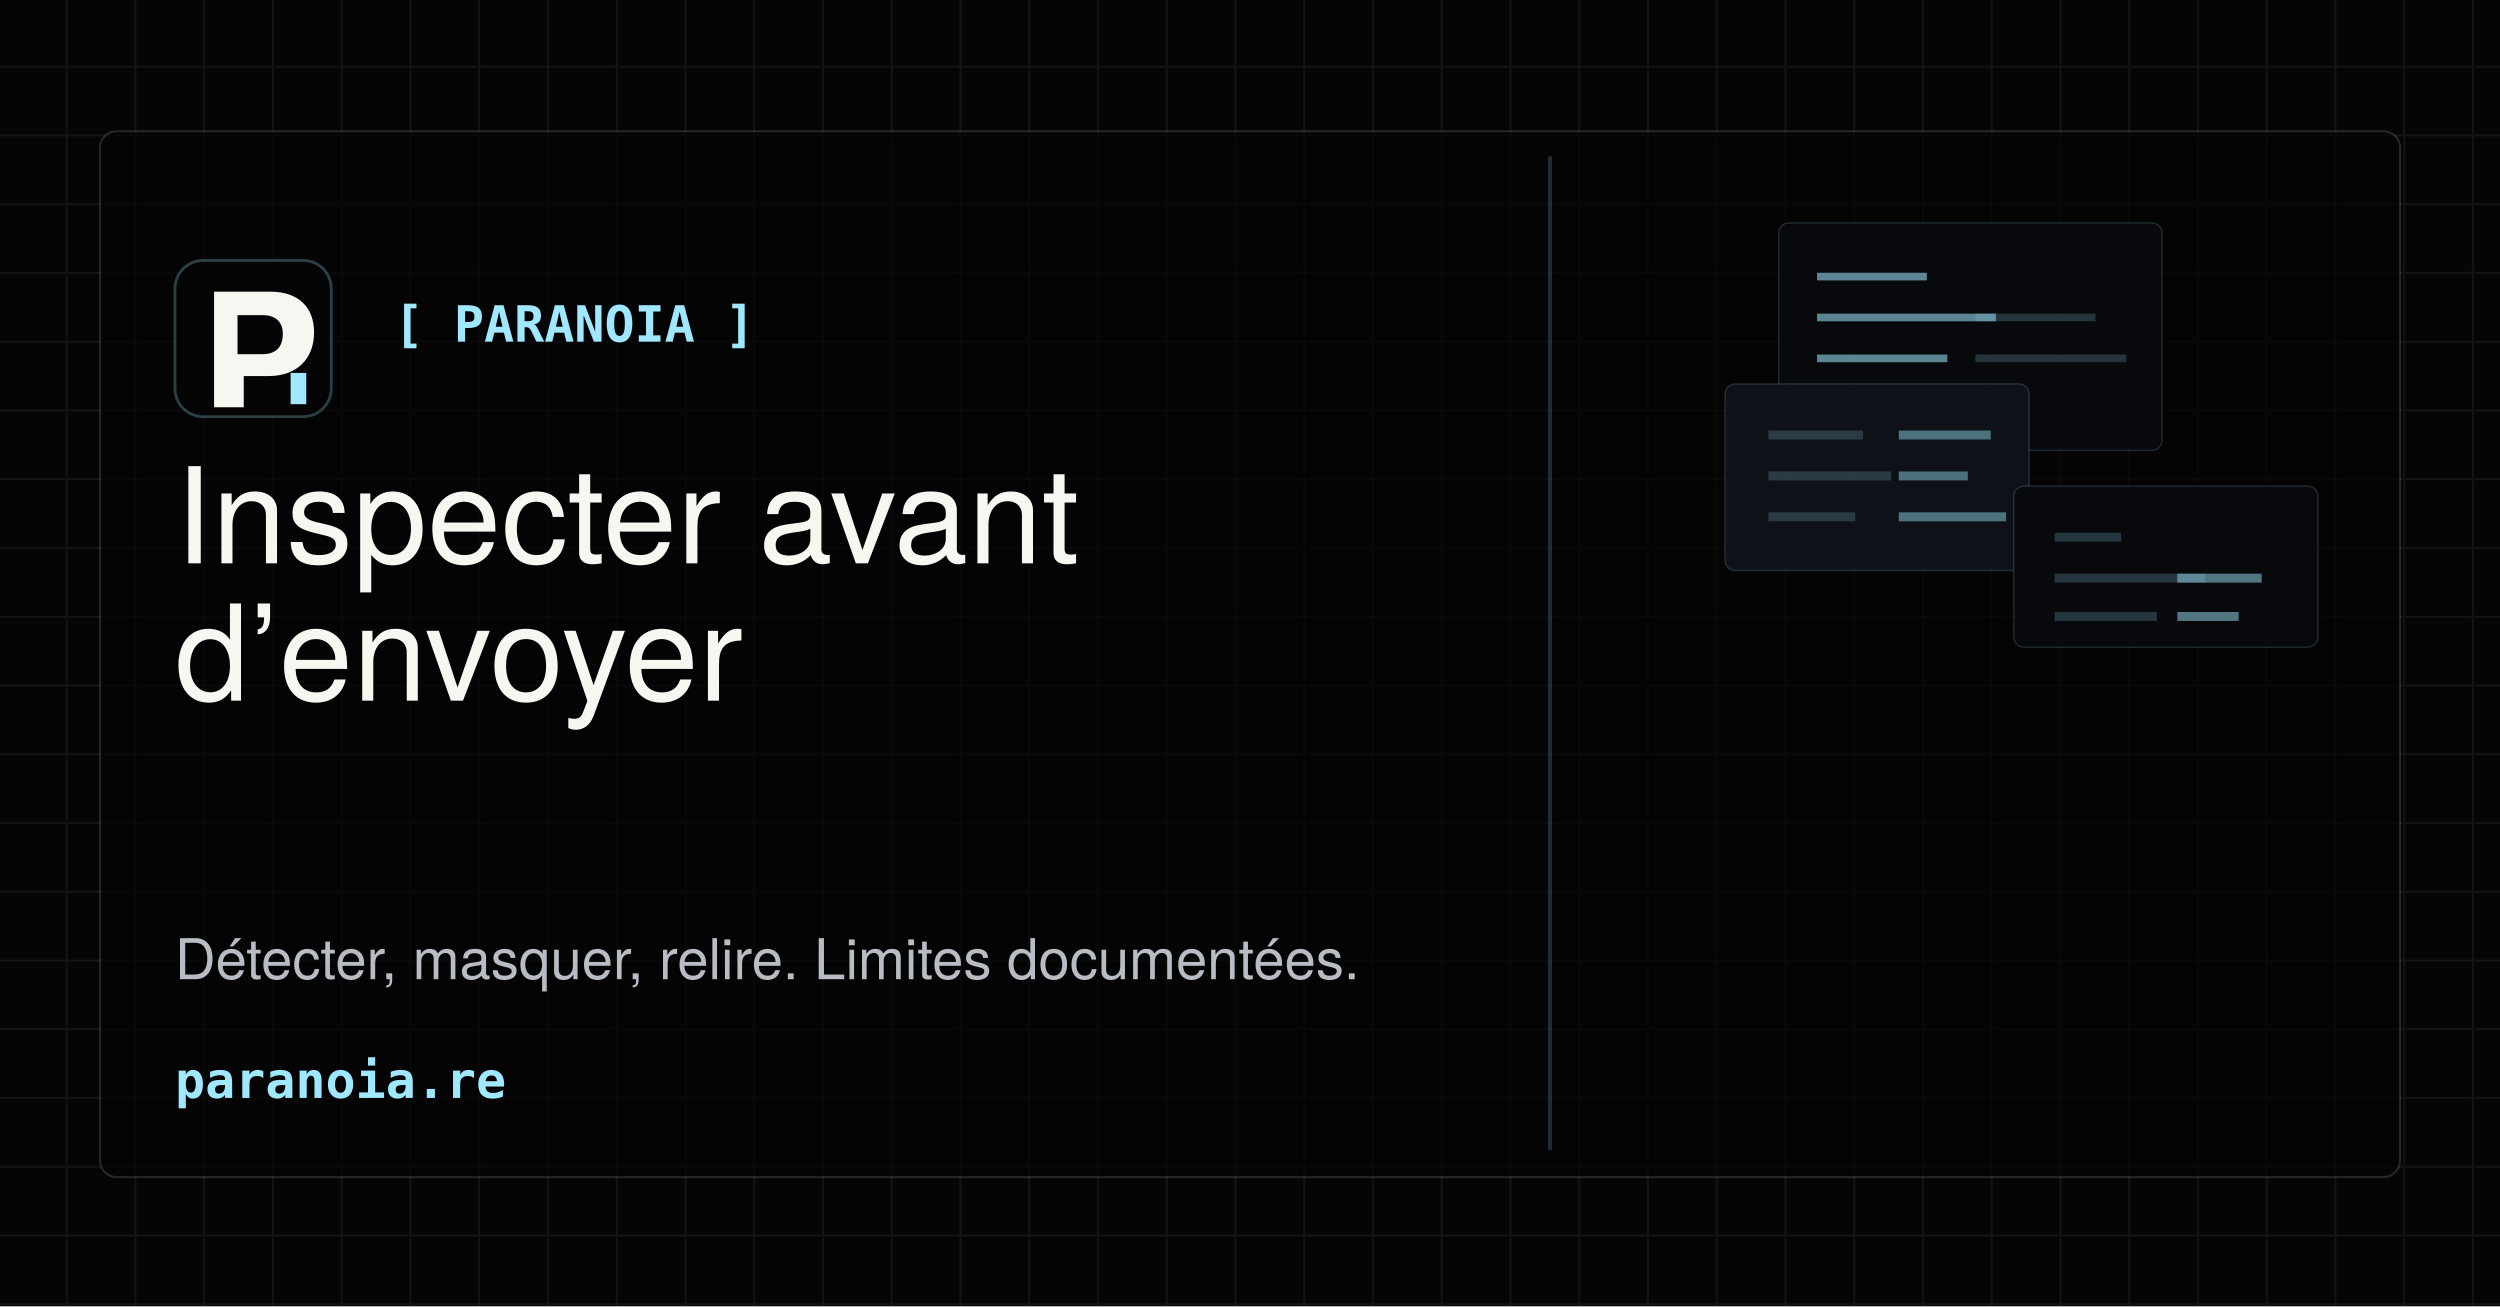
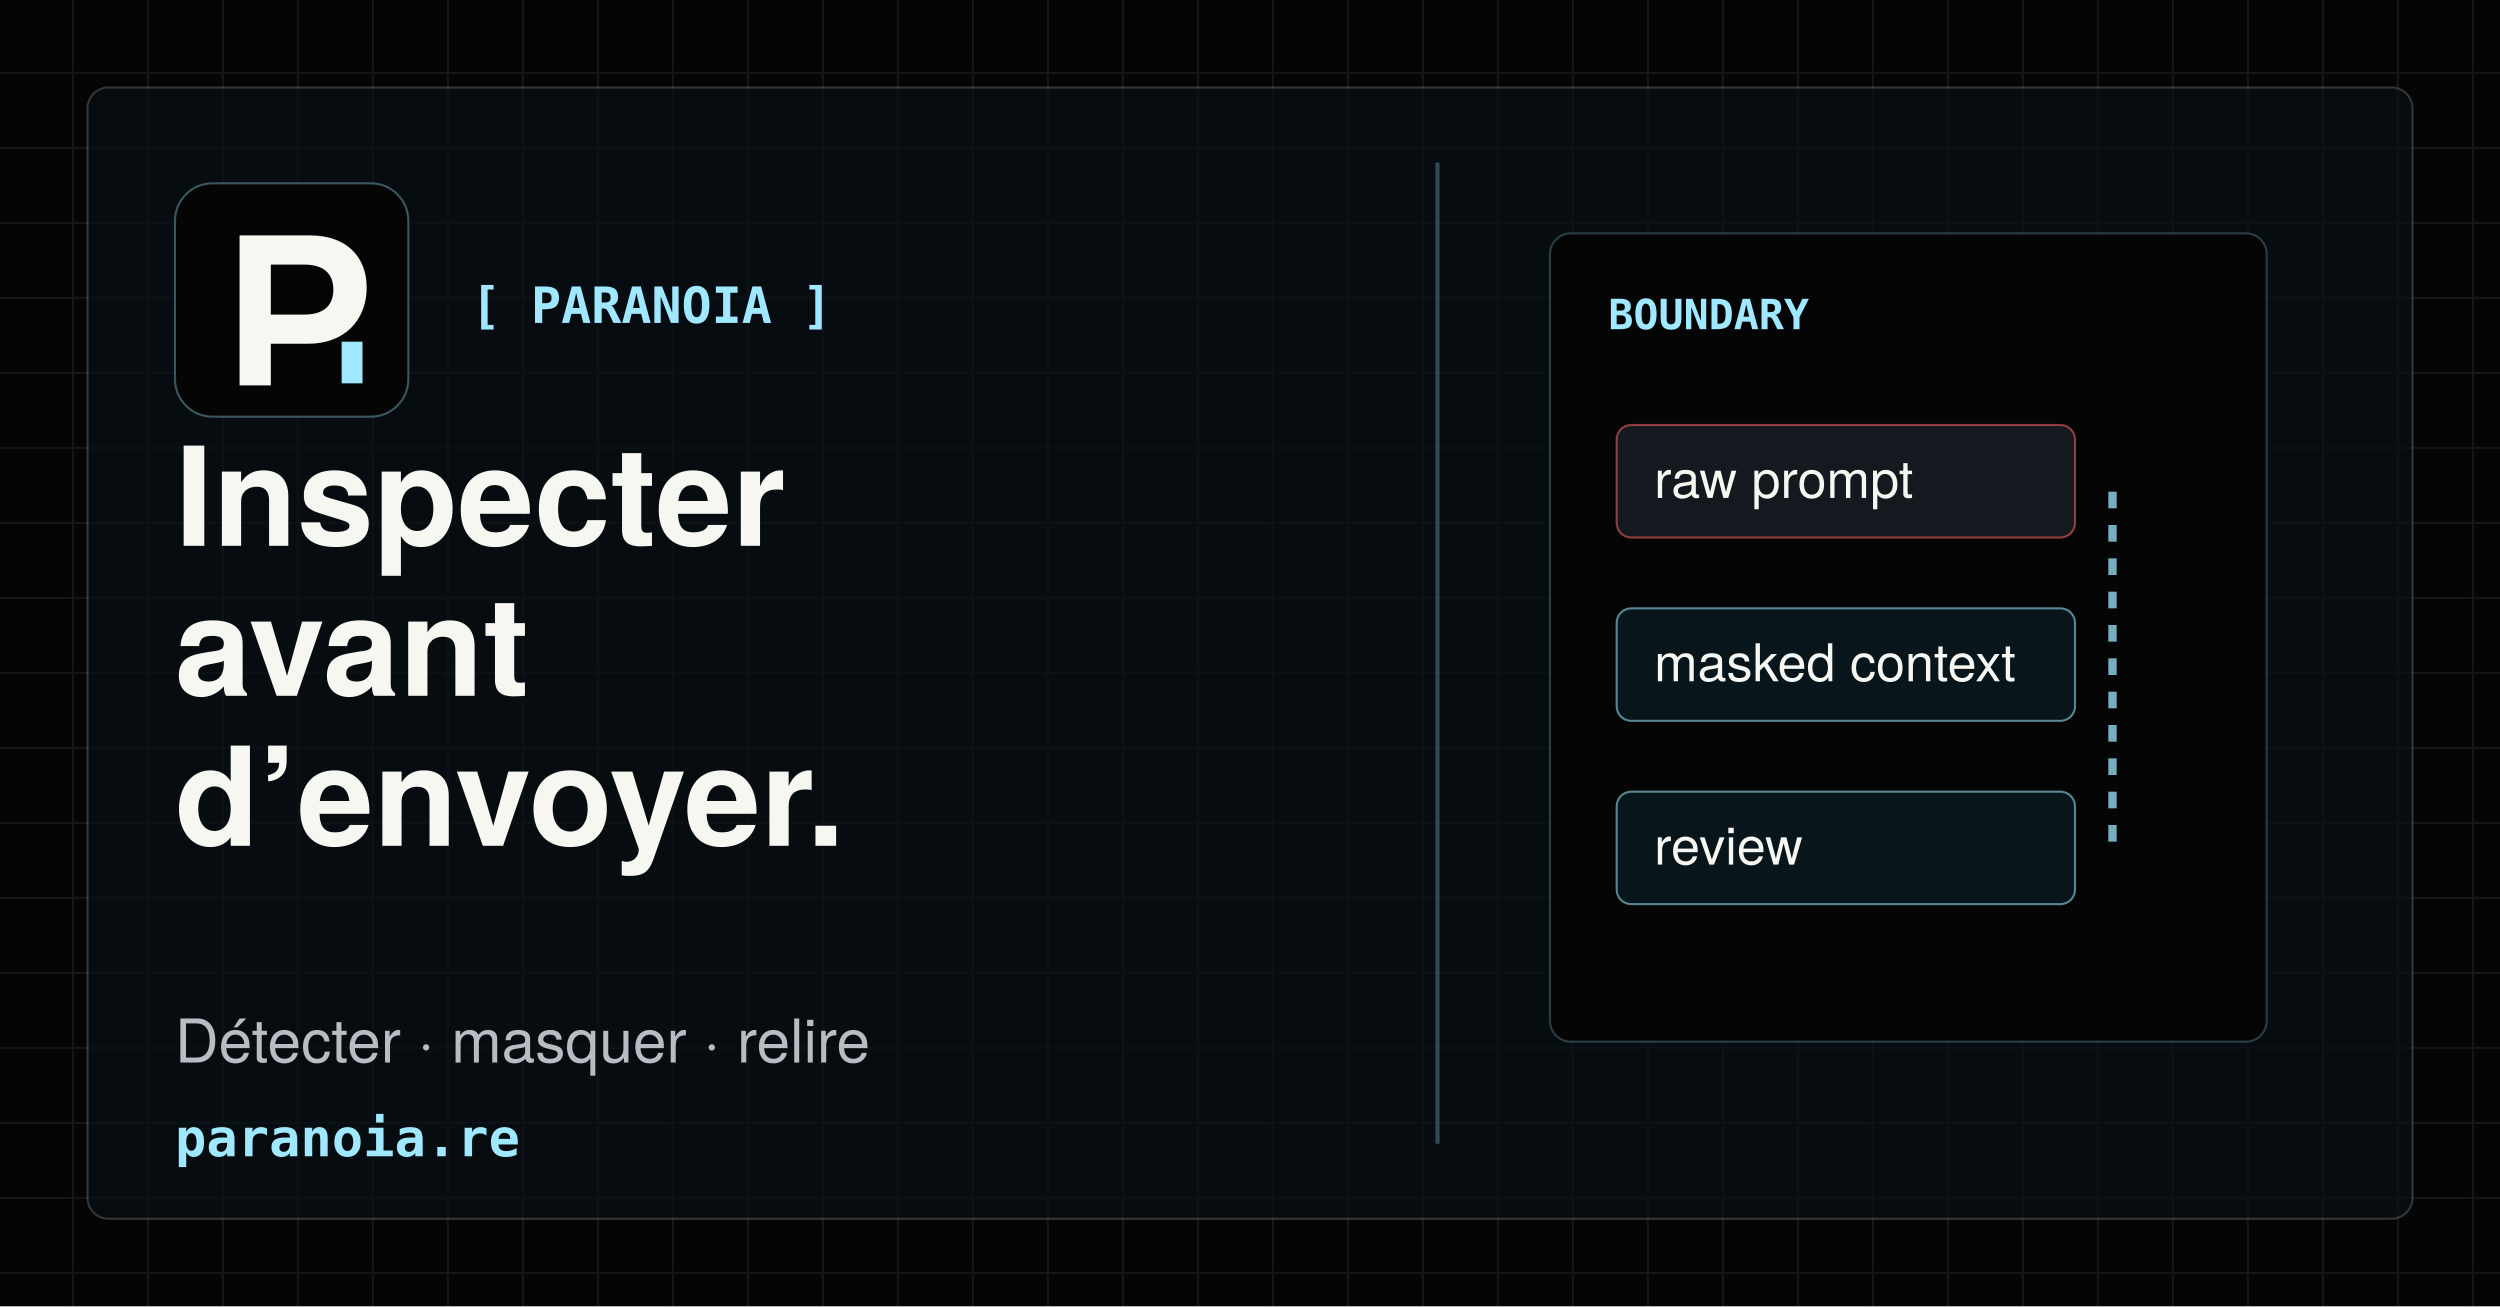
- <svg xmlns="http://www.w3.org/2000/svg" width="1200" height="627" viewBox="0 0 1200 627" role="img" aria-labelledby="title desc">
+ <svg xmlns="http://www.w3.org/2000/svg" width="1200" height="627" viewBox="0 0 1200 627" role="img" aria-labelledby="paranoia-linkedin-share-title paranoia-linkedin-share-desc">
  <defs>
-     <pattern id="paranoia-linkedin-share-grid" width="33" height="33" patternUnits="userSpaceOnUse">
-       <path d="M32 0V33M0 32H33" stroke="#ffffff" stroke-opacity="0.055" stroke-width="1" />
+     <pattern id="paranoia-linkedin-share-grid" width="36" height="36" patternUnits="userSpaceOnUse">
+       <path d="M35 0V36M0 35H36" stroke="#ffffff" stroke-opacity="0.07" stroke-width="1" />
    </pattern>
+     <style>
+       .brand { font: 700 24px JetBrains Mono, SFMono-Regular, Consolas, monospace; }
+       .card-title { font: 570 66px Archivo, Avenir Next, Helvetica Neue, sans-serif; letter-spacing: 0; fill: #f7f7f2; }
+       .deck { font: 470 29px Archivo, Avenir Next, Helvetica Neue, sans-serif; fill: #b8bdc4; }
+       .route { font: 700 25px JetBrains Mono, SFMono-Regular, Consolas, monospace; fill: #9fe8ff; }
+       .artifact-label { font: 700 20px JetBrains Mono, SFMono-Regular, Consolas, monospace; fill: #9fe8ff; }
+       .artifact-text { font: 520 25px Archivo, Avenir Next, Helvetica Neue, sans-serif; fill: #f7f7f2; }
+       .artifact-small { font: 450 19px Archivo, Avenir Next, Helvetica Neue, sans-serif; fill: #b8bdc4; }
+     </style>
  </defs>
  <rect width="1200" height="627" fill="#050505" />
  <rect width="1200" height="627" fill="url(#paranoia-linkedin-share-grid)" />
-   <rect x="48" y="63" width="1104" height="502" rx="8" fill="#050505" fill-opacity="0.72" stroke="#ffffff" stroke-opacity="0.14" />
-   <rect x="84" y="125" width="75" height="75" rx="13.5" fill="#050505" stroke="#9fe8ff" stroke-opacity="0.26" stroke-width="1.35" />
-   <path d="M102.75 140h27c13.5 0 21 7.5 21 19.5 0 12.75-8.25 21-21.75 21h-12v15H102.75V140Zm11.25 11.25v18.75h12c6 0 9.75-3 9.75-9.75 0-6-3.75-9-9.75-9h-12Z" fill="#f7f7f2" />
-   <rect x="139.5" y="179" width="7.5" height="15" fill="#9fe8ff" />
-   <text x="189" y="164" fill="#9fe8ff" font-family="JetBrains Mono, SFMono-Regular, Consolas, monospace" font-size="24" font-weight="700">[ PARANOIA ]</text>
-   <text x="84" y="270.4" fill="#f7f7f2" font-family="Archivo, Avenir Next, Helvetica Neue, sans-serif" font-size="64" font-weight="540" letter-spacing="0">Inspecter avant</text>
-   <text x="84" y="336.32" fill="#f7f7f2" font-family="Archivo, Avenir Next, Helvetica Neue, sans-serif" font-size="64" font-weight="540" letter-spacing="0">d’envoyer</text>
-   <text x="84" y="470" fill="#b8bdc4" font-family="Archivo, Avenir Next, Helvetica Neue, sans-serif" font-size="27" font-weight="470">Détecter, masquer, relire. Limites documentées.</text>
-   <text x="84" y="527" fill="#9fe8ff" font-family="JetBrains Mono, SFMono-Regular, Consolas, monospace" font-size="24" font-weight="650">paranoia.re</text>
-   <line x1="744" y1="75" x2="744" y2="552" stroke="#9fe8ff" stroke-opacity="0.18" stroke-width="2" />
-   <g transform="translate(828 107) scale(0.6133333)" opacity="0.82">
-     <rect x="42" y="0" width="300" height="178" rx="8" fill="#080a0d" stroke="#9fe8ff" stroke-opacity="0.22" />
-     <rect x="0" y="126" width="238" height="146" rx="8" fill="#10151c" stroke="#9fe8ff" stroke-opacity="0.22" />
-     <rect x="226" y="206" width="238" height="126" rx="8" fill="#080a0d" stroke="#9fe8ff" stroke-opacity="0.22" />
-     <path d="M72 42h86M72 74h140M72 106h102" stroke="#9fe8ff" stroke-opacity="0.68" stroke-width="6" />
-     <path d="M196 74h94M196 106h118" stroke="#9fe8ff" stroke-opacity="0.24" stroke-width="6" />
-     <path d="M34 166h74M34 198h96M34 230h68" stroke="#9fe8ff" stroke-opacity="0.24" stroke-width="7" />
-     <path d="M136 166h72M136 198h54M136 230h84" stroke="#9fe8ff" stroke-opacity="0.55" stroke-width="7" />
-     <path d="M258 246h52M258 278h118M258 308h80" stroke="#9fe8ff" stroke-opacity="0.25" stroke-width="7" />
-     <path d="M354 278h66M354 308h48" stroke="#9fe8ff" stroke-opacity="0.60" stroke-width="7" />
+   <rect x="42" y="42" width="1116" height="543" rx="10" fill="#081015" fill-opacity="0.72" stroke="#ffffff" stroke-opacity="0.18" />
+   <g transform="translate(84 88)">
+     <rect width="112" height="112" rx="18" fill="#050505" stroke="#9fe8ff" stroke-opacity=".35" />
+     <path d="M31 25h34c17 0 27 10 27 25 0 16-11 27-28 27H46v20H31V25Zm15 14v24h16c9 0 14-4 14-12 0-8-5-12-14-12H46Z" fill="#f7f7f2" />
+     <rect x="80" y="76" width="10" height="20" fill="#9fe8ff" />
+     <text x="142" y="67" class="brand" fill="#9fe8ff">[ PARANOIA ]</text>
+   </g>
+   <text x="84" y="262" class="card-title">Inspecter</text>
+   <text x="84" y="334" class="card-title">avant</text>
+   <text x="84" y="406" class="card-title">d’envoyer.</text>
+   <text x="84" y="510" class="deck">Détecter · masquer · relire</text>
+   <text x="84" y="555" class="route">paranoia.re</text>
+   <line x1="690" y1="78" x2="690" y2="549" stroke="#9fe8ff" stroke-opacity="0.28" stroke-width="2" />
+   <g transform="translate(744 112)">
+     <rect width="344" height="388" rx="10" fill="#050505" stroke="#9fe8ff" stroke-opacity=".24" />
+     <text x="28" y="46" class="artifact-label">BOUNDARY</text>
+     <g transform="translate(32 92)">
+       <rect width="220" height="54" rx="7" fill="#14181f" stroke="#ff675f" stroke-opacity=".55" />
+       <text x="18" y="35" class="artifact-text">raw prompt</text>
+     </g>
+     <g transform="translate(32 180)">
+       <rect width="220" height="54" rx="7" fill="#08151a" stroke="#9fe8ff" stroke-opacity=".55" />
+       <text x="18" y="35" class="artifact-text">masked context</text>
+     </g>
+     <g transform="translate(32 268)">
+       <rect width="220" height="54" rx="7" fill="#08151a" stroke="#9fe8ff" stroke-opacity=".55" />
+       <text x="18" y="35" class="artifact-text">review</text>
+     </g>
+     <path d="M270 124v176" stroke="#9fe8ff" stroke-opacity=".75" stroke-width="4" stroke-dasharray="8 8" />
  </g>
</svg>
